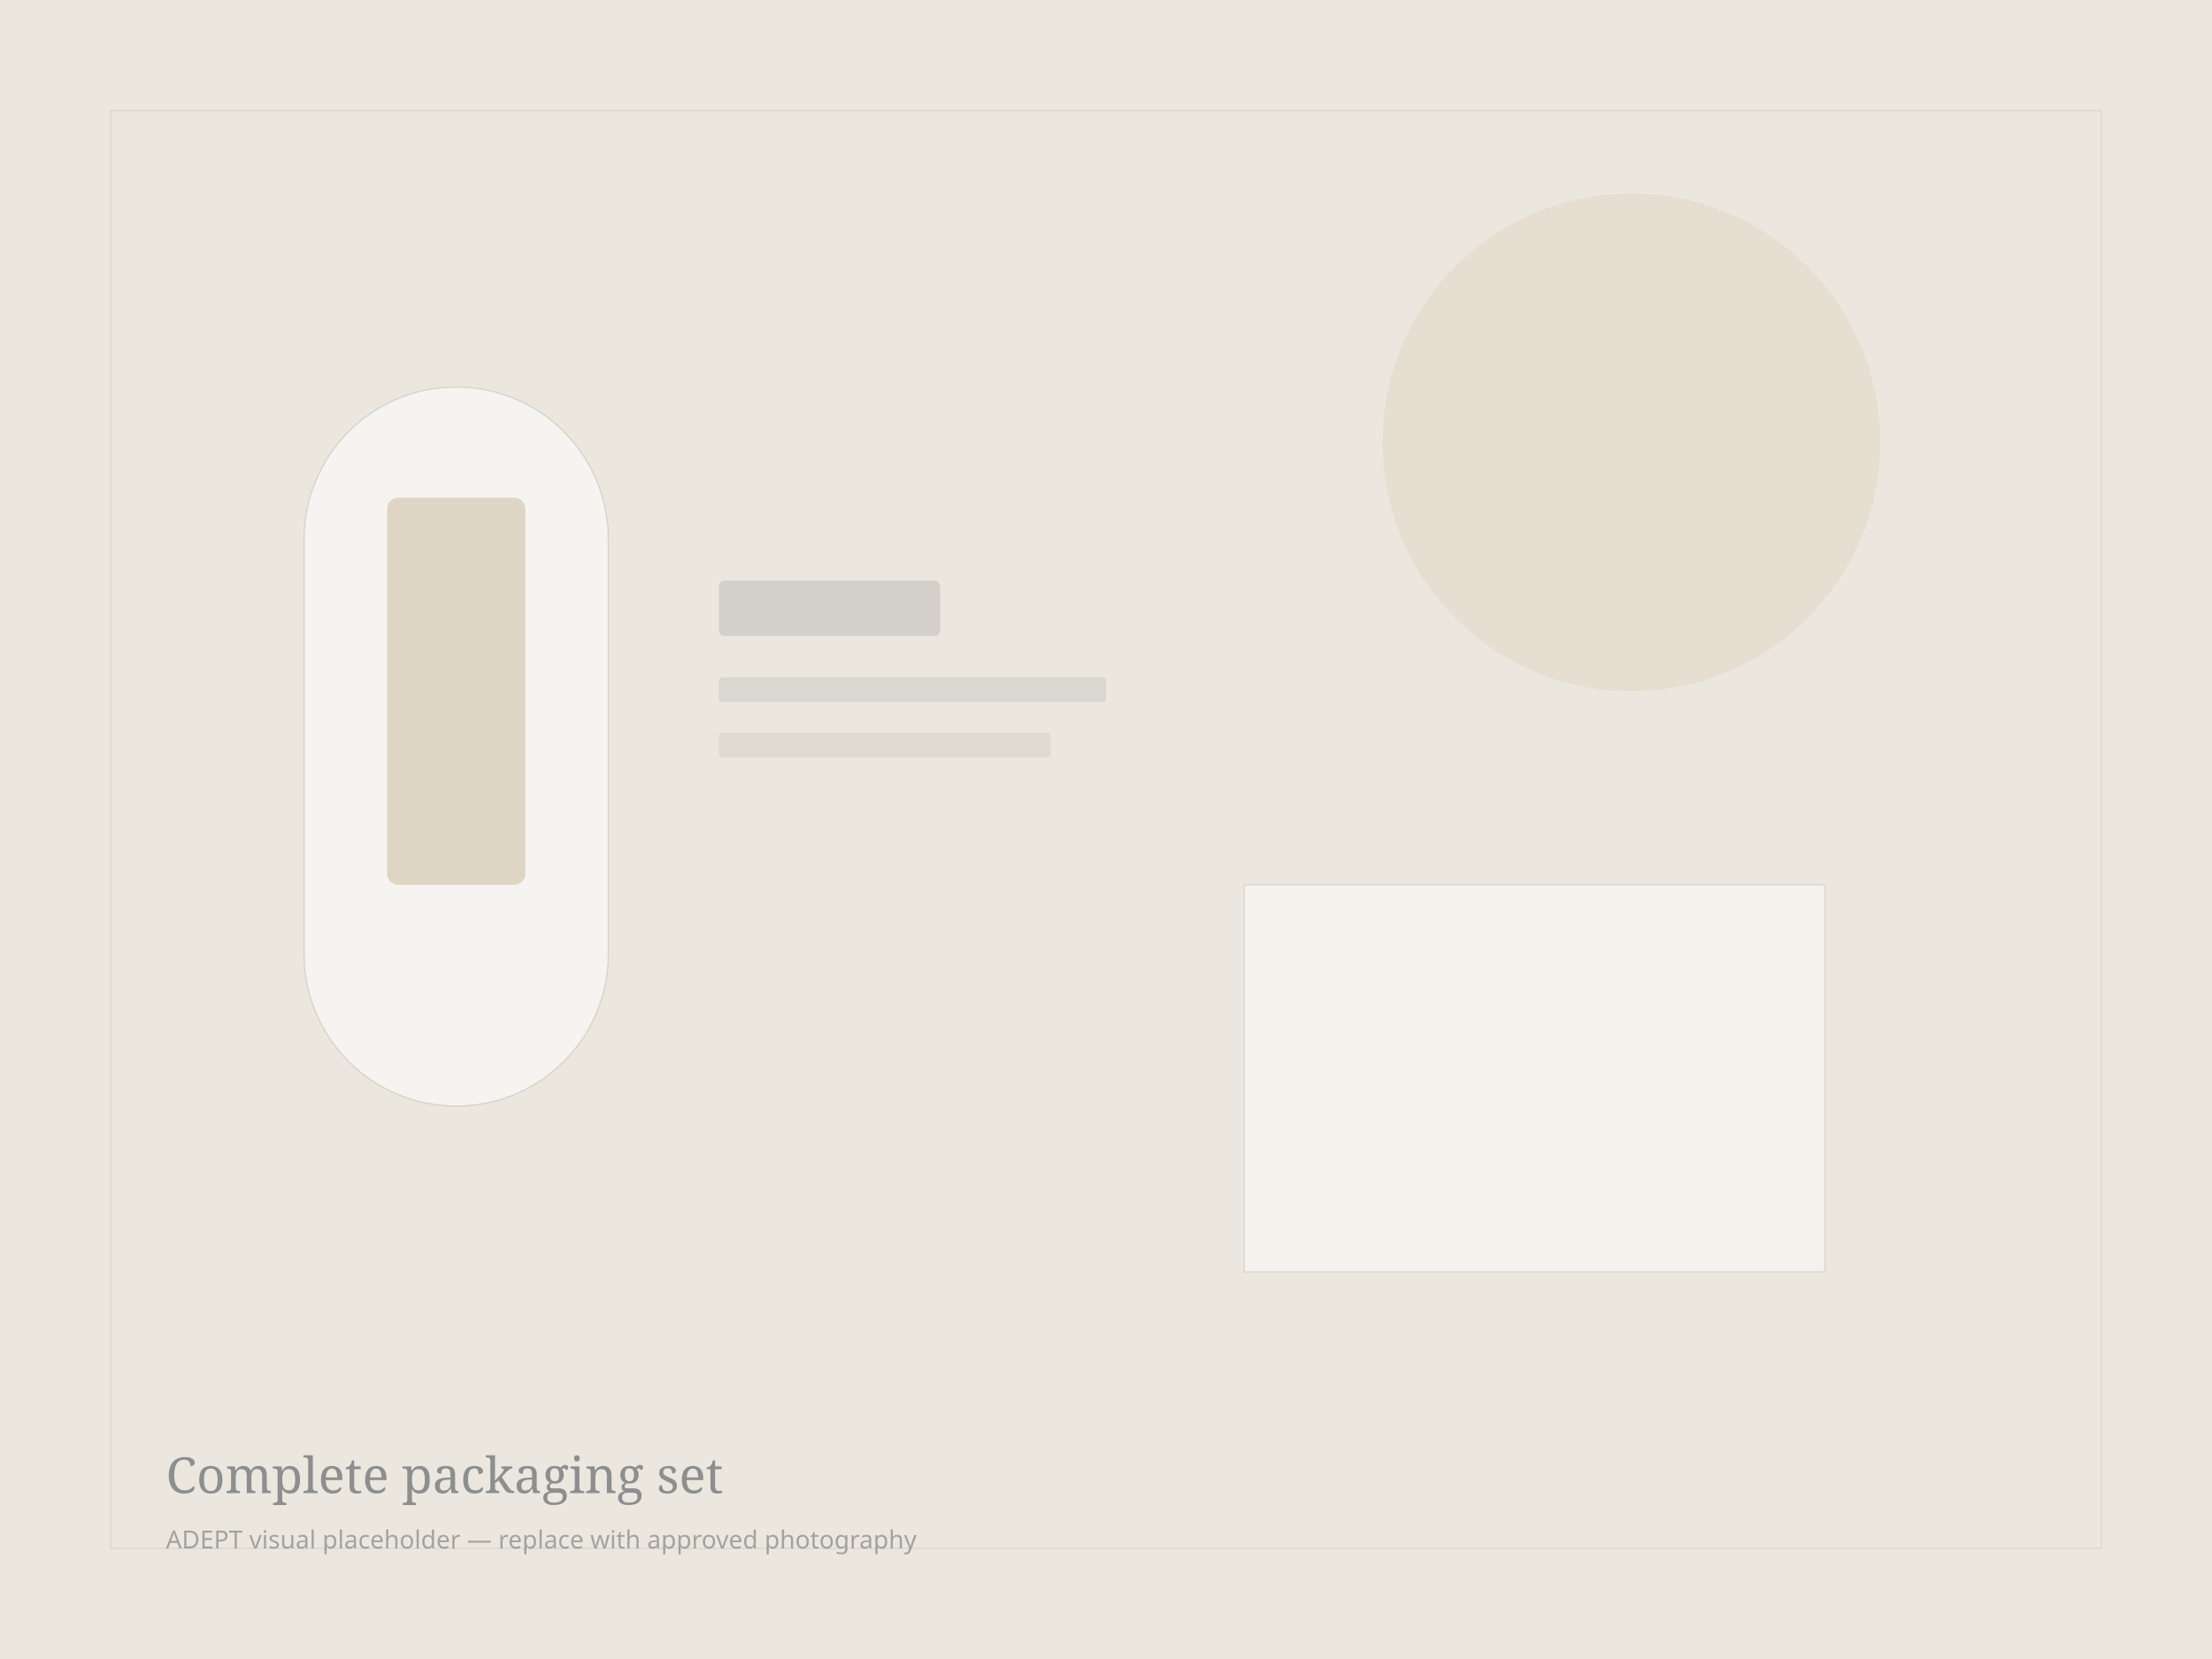
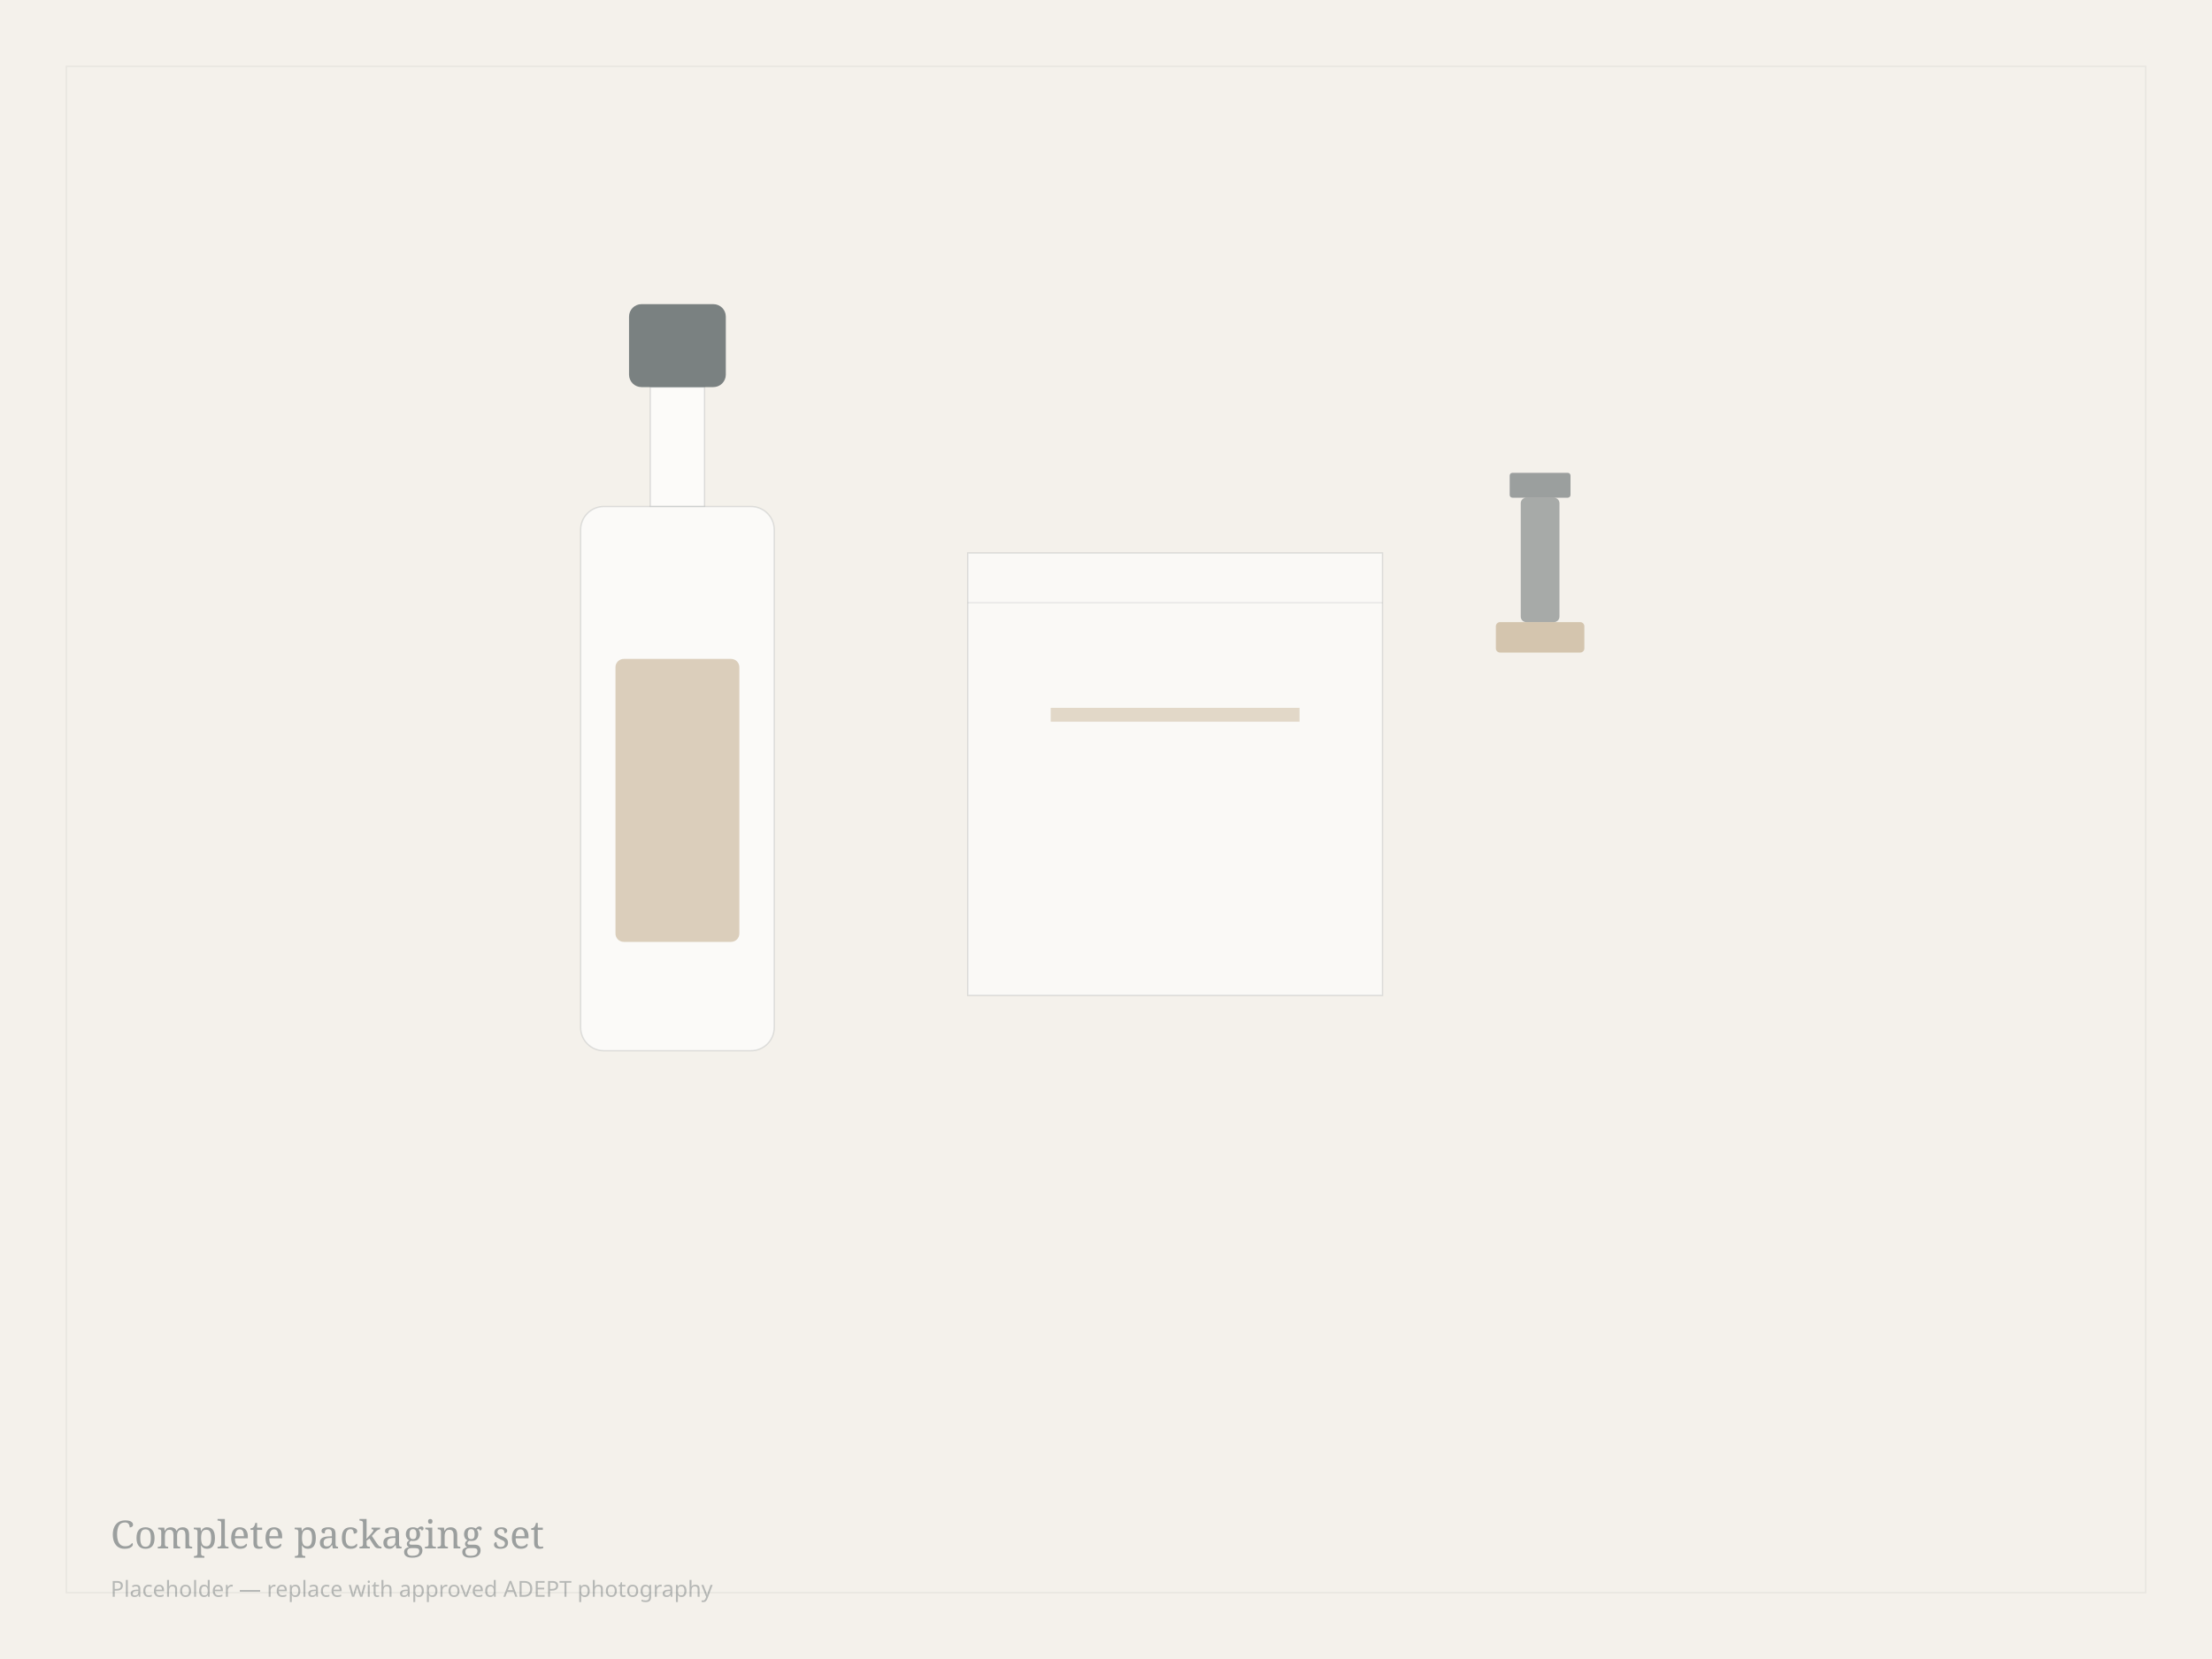
<svg xmlns="http://www.w3.org/2000/svg" width="1600" height="1200" viewBox="0 0 1600 1200" role="img">
-   <rect width="1600" height="1200" fill="#ECE7DE" />
-   <rect x="80" y="80" width="1440" height="1040" fill="none" stroke="#17252B" stroke-opacity="0.08" stroke-width="1" />
-   <circle cx="1180" cy="320" r="180" fill="#B49A73" fill-opacity="0.12" />
-   <rect x="220" y="280" width="220" height="520" rx="110" fill="#ffffff" fill-opacity="0.55" stroke="#17252B" stroke-opacity="0.12" />
-   <rect x="280" y="360" width="100" height="280" rx="8" fill="#B49A73" fill-opacity="0.35" />
-   <rect x="520" y="420" width="160" height="40" rx="4" fill="#17252B" fill-opacity="0.12" />
-   <rect x="520" y="490" width="280" height="18" rx="2" fill="#17252B" fill-opacity="0.08" />
-   <rect x="520" y="530" width="240" height="18" rx="2" fill="#17252B" fill-opacity="0.06" />
-   <rect x="900" y="640" width="420" height="280" fill="#ffffff" fill-opacity="0.45" stroke="#17252B" stroke-opacity="0.1" />
-   <text x="120" y="1080" font-family="Georgia, serif" font-size="36" fill="#17252B" fill-opacity="0.45">Complete packaging set</text>
-   <text x="120" y="1120" font-family="system-ui,sans-serif" font-size="18" fill="#17252B" fill-opacity="0.35">ADEPT visual placeholder — replace with approved photography</text>
+   <rect width="1600" height="1200" fill="#F4F1EB" />
+   <rect x="48" y="48" width="1504" height="1104" fill="none" stroke="#17252B" stroke-opacity="0.06" stroke-width="1" />
+   <rect x="470.4" y="280" width="39.2" height="86.4" fill="#ffffff" fill-opacity="0.7" stroke="#17252B" stroke-opacity="0.12" />
+   <rect x="420" y="366.4" width="140" height="393.6" rx="16.8" fill="#ffffff" fill-opacity="0.65" stroke="#17252B" stroke-opacity="0.12" />
+   <rect x="445.2" y="476.608" width="89.6" height="204.672" rx="6" fill="#B49A73" fill-opacity="0.45" />
+   <rect x="455" y="220" width="70" height="60" rx="9" fill="#17252B" fill-opacity="0.55" />
+   <rect x="700" y="400" width="300" height="320" fill="#ffffff" fill-opacity="0.55" stroke="#17252B" stroke-opacity="0.12" />
+   <line x1="700" y1="436" x2="1000" y2="436" stroke="#17252B" stroke-opacity="0.08" />
+   <rect x="760" y="512" width="180" height="10" fill="#B49A73" fill-opacity="0.35" />
+   <rect x="1100" y="360" width="28" height="90" rx="4" fill="#17252B" fill-opacity="0.35" />
+   <rect x="1082" y="450" width="64" height="22" rx="3" fill="#B49A73" fill-opacity="0.5" />
+   <rect x="1092" y="342" width="44" height="18" rx="2" fill="#17252B" fill-opacity="0.4" />
+   <text x="80" y="1120" font-family="Georgia, serif" font-size="28" fill="#17252B" fill-opacity="0.4">Complete packaging set</text>
+   <text x="80" y="1155" font-family="system-ui,sans-serif" font-size="16" fill="#17252B" fill-opacity="0.28">Placeholder — replace with approved ADEPT photography</text>
</svg>
